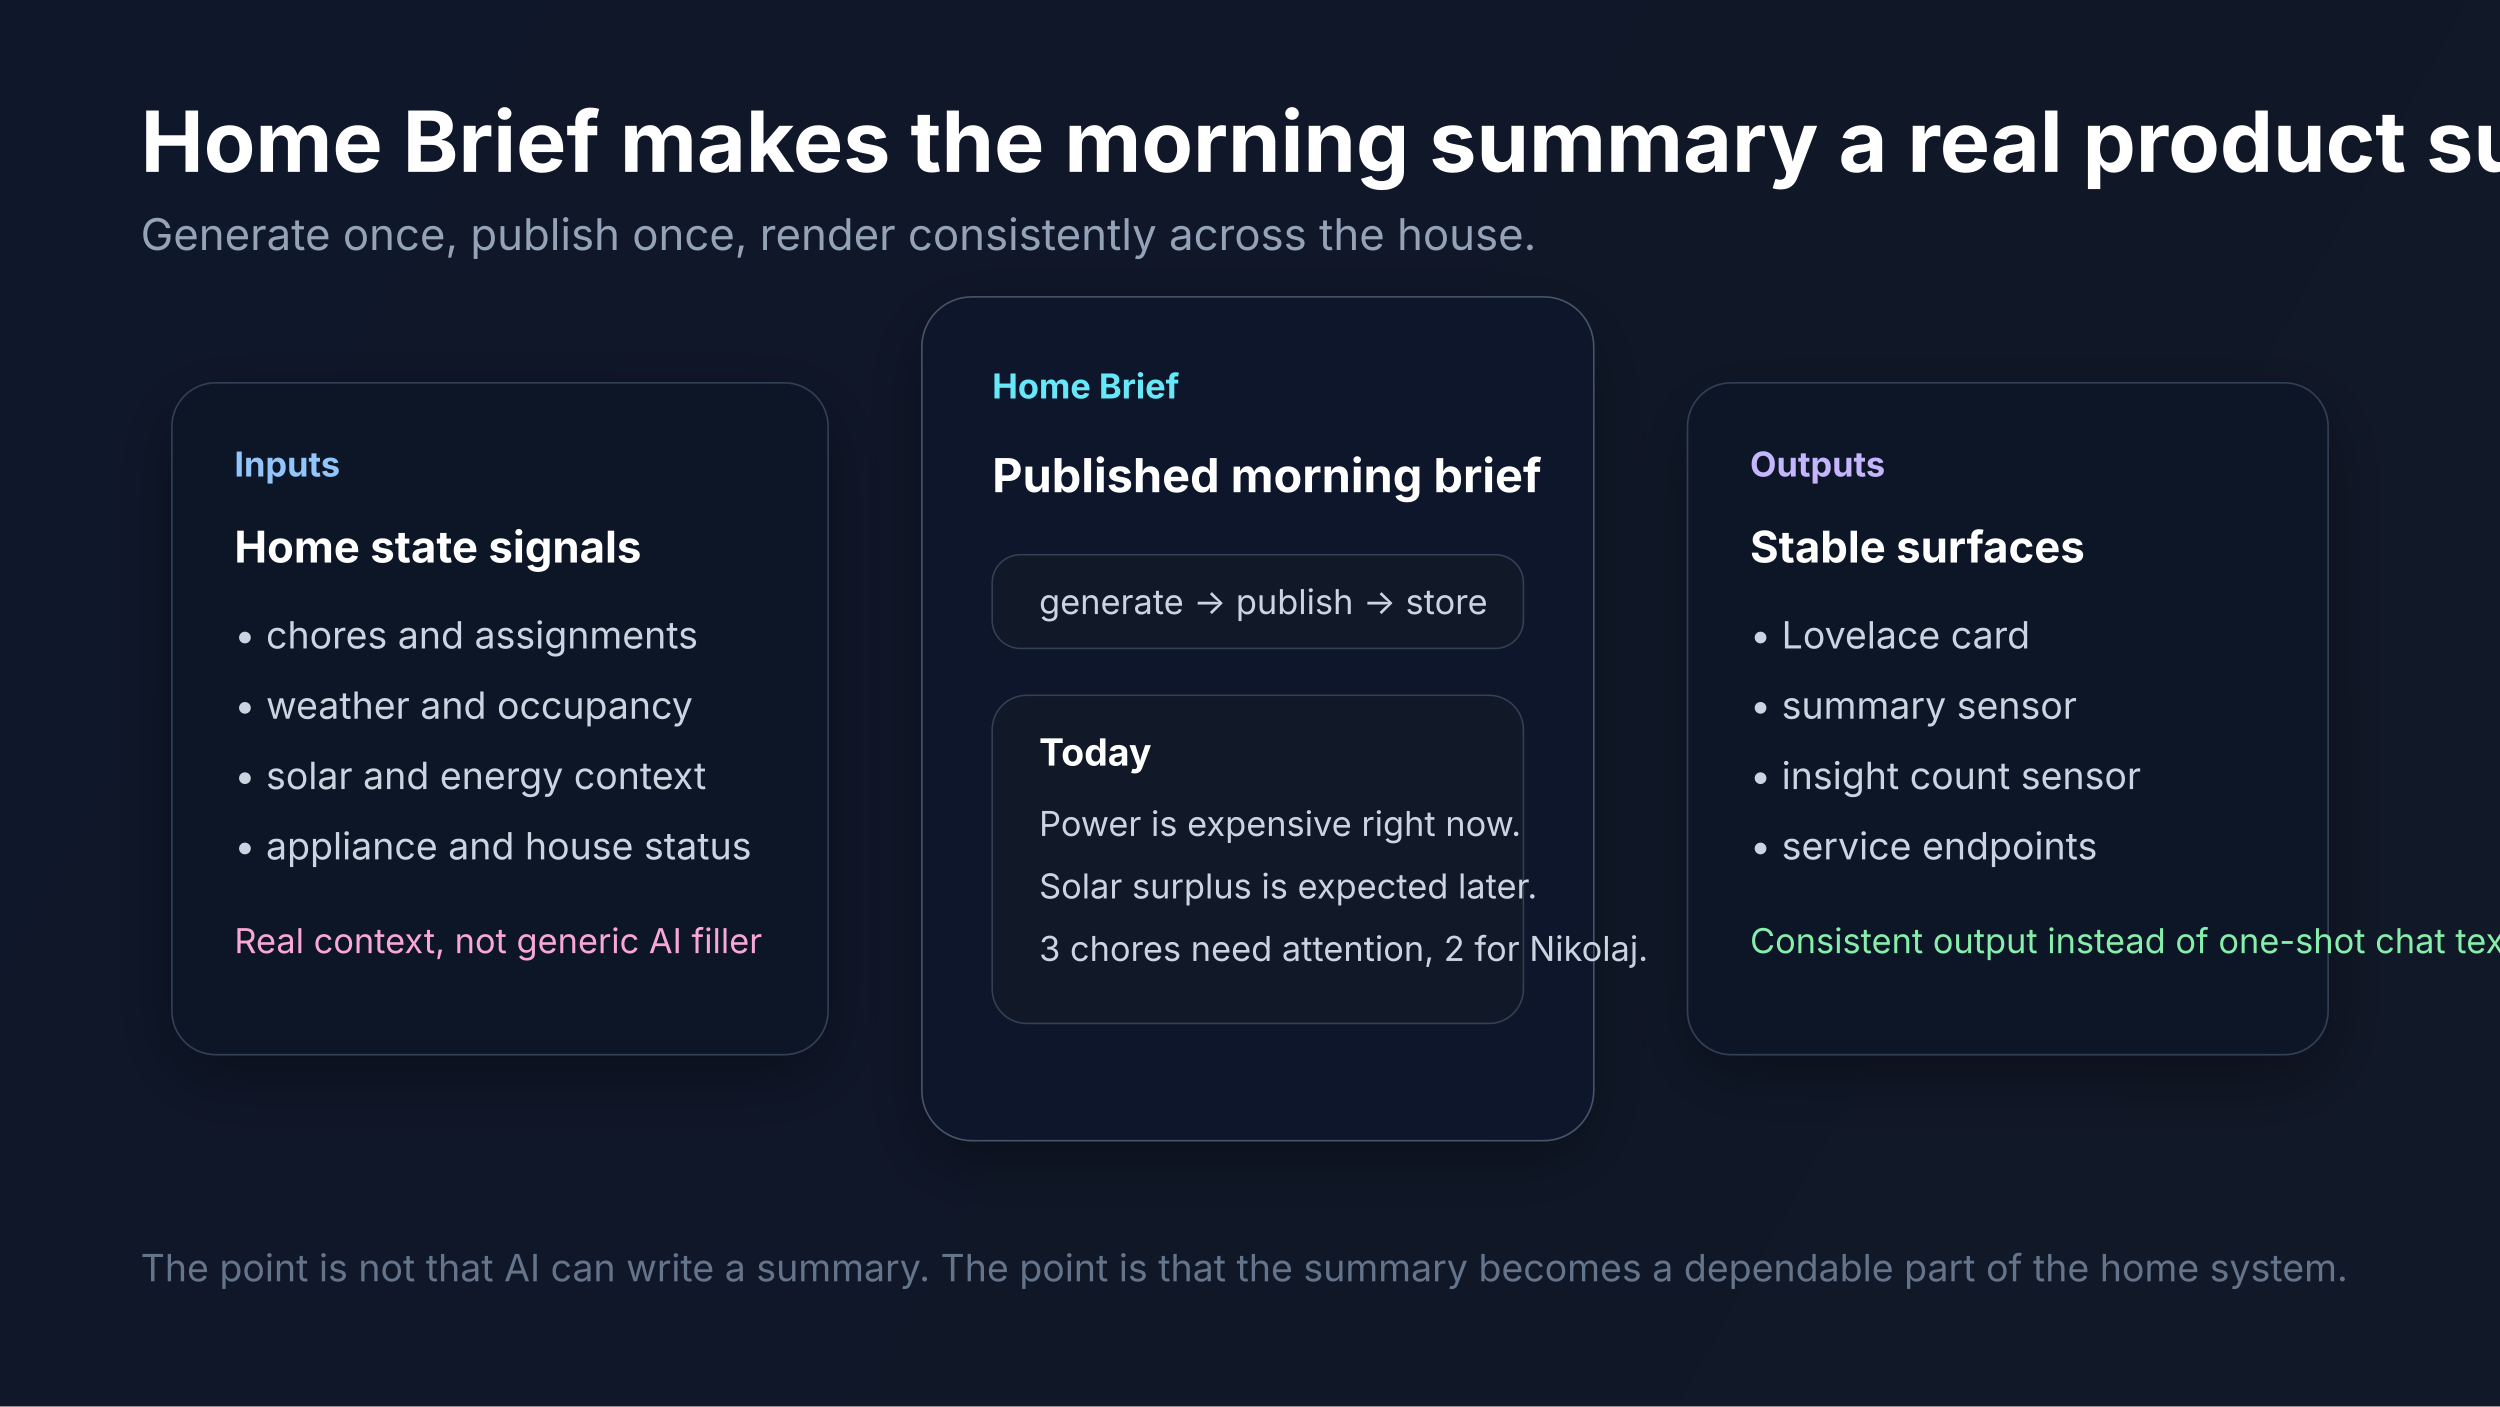
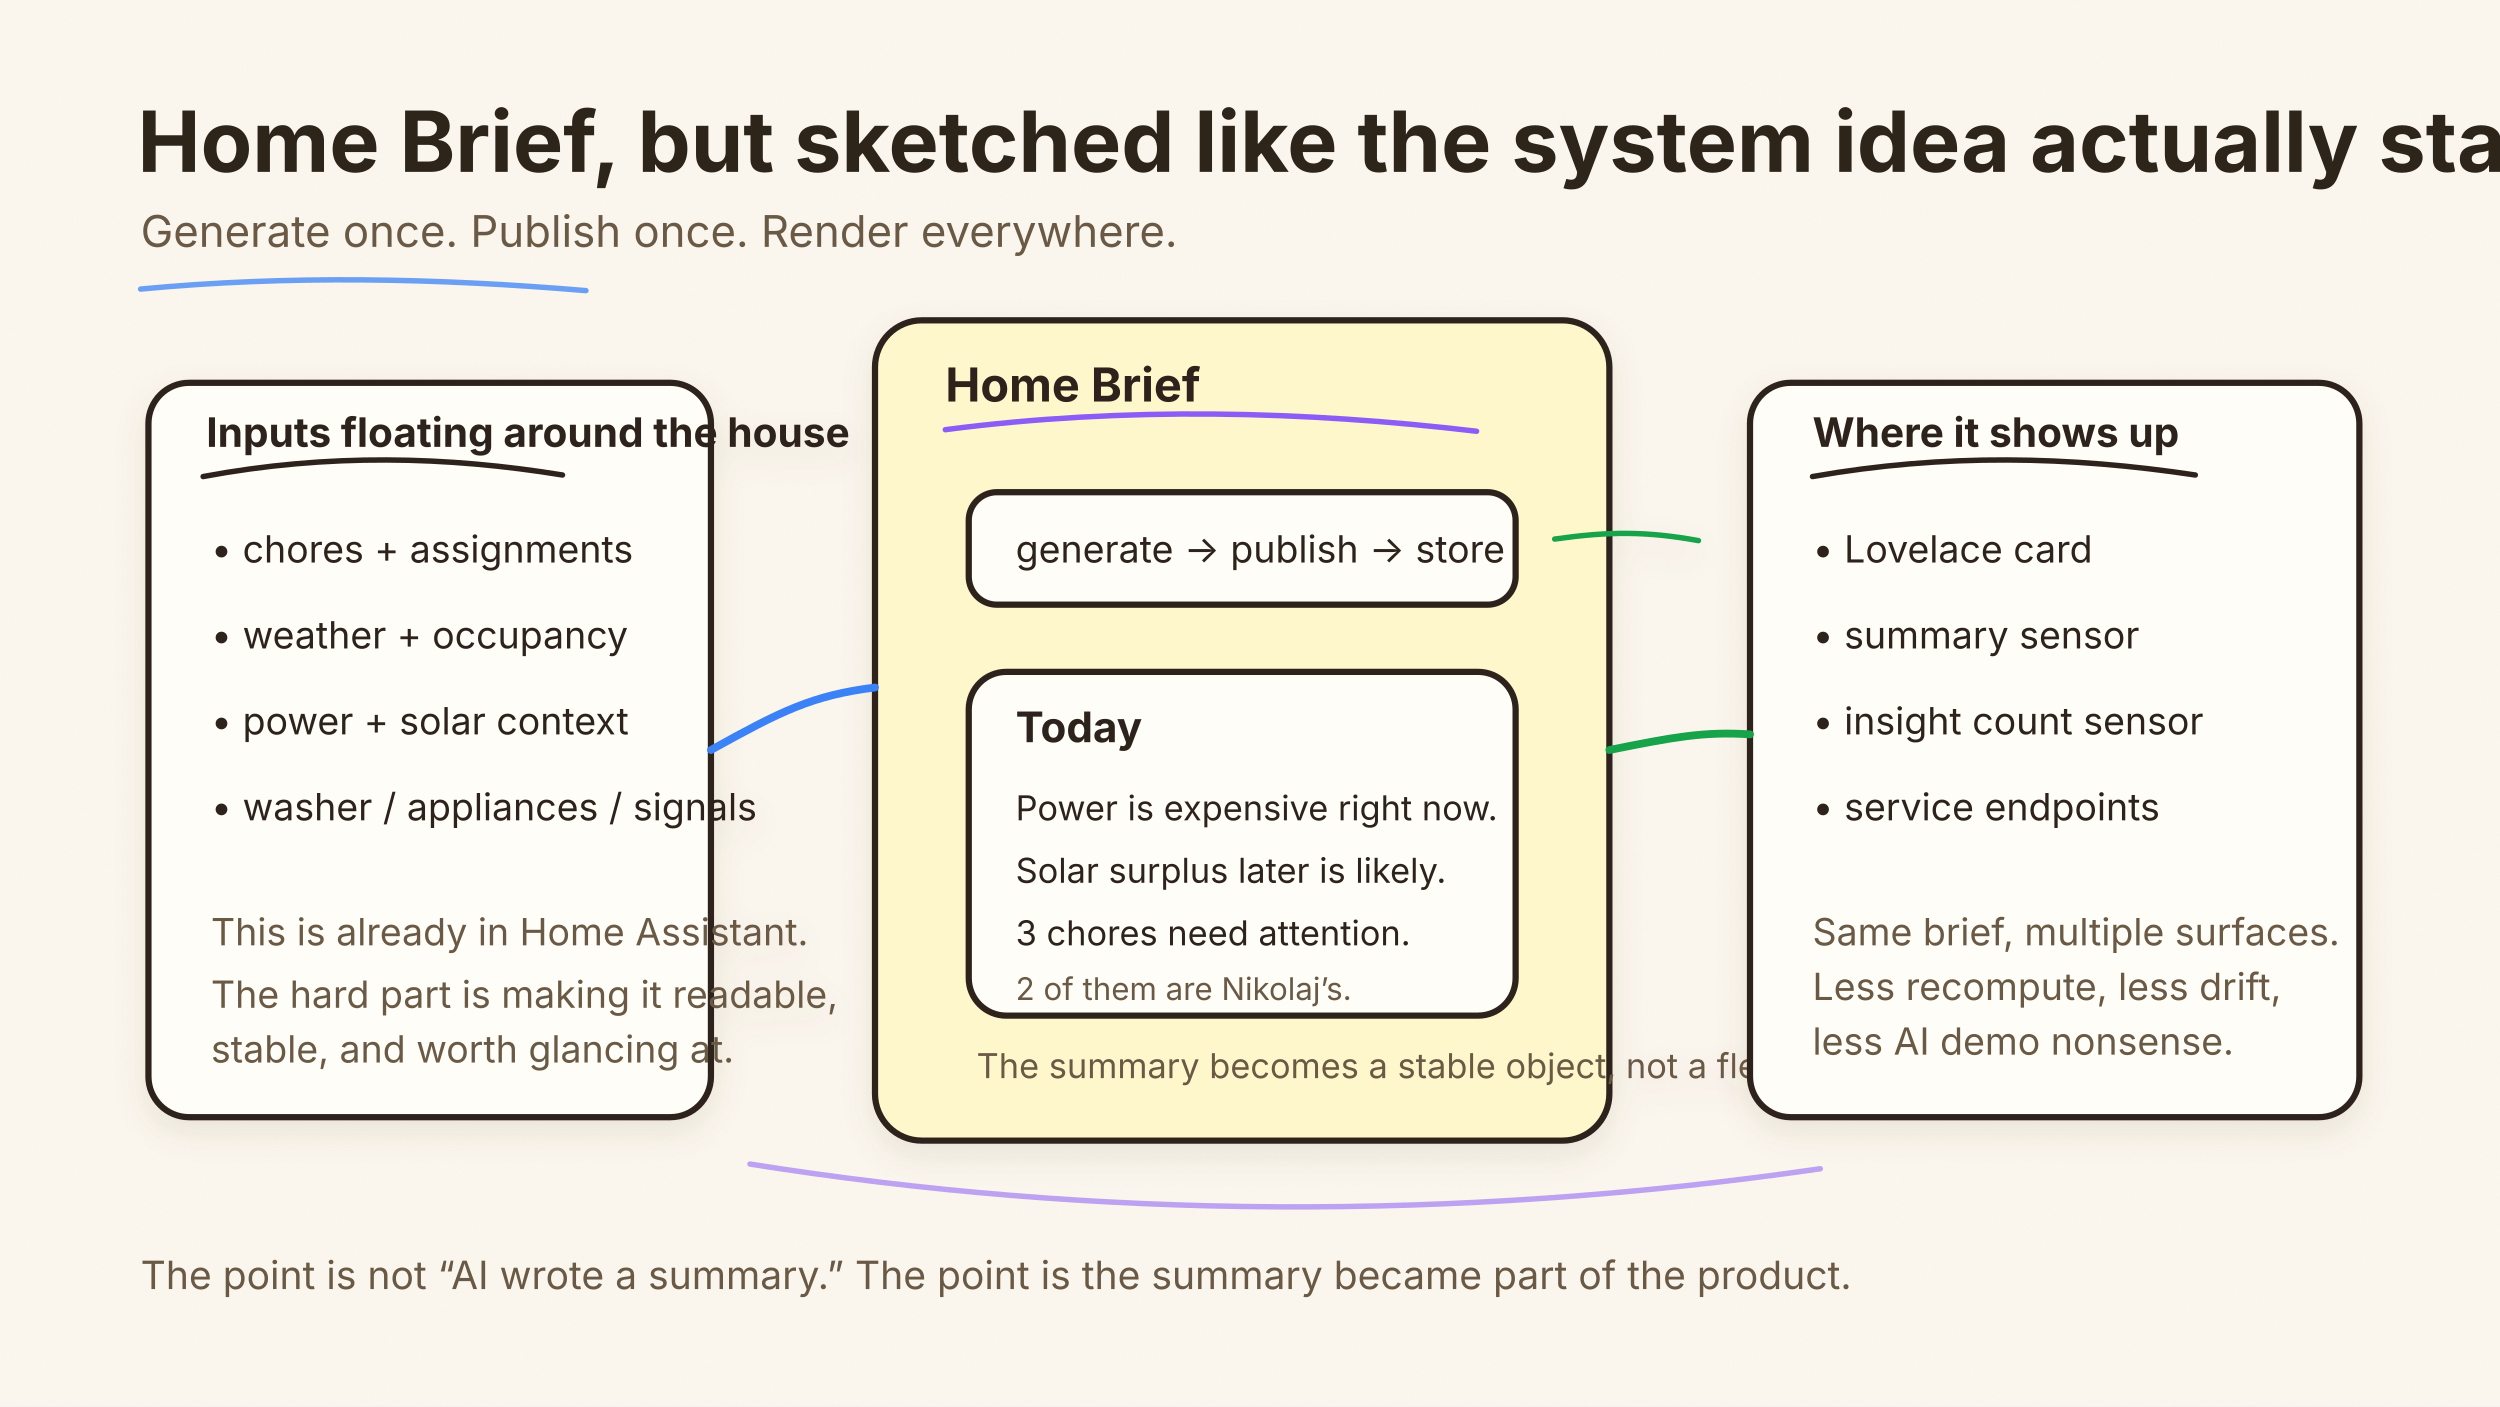
<svg xmlns="http://www.w3.org/2000/svg" width="1600" height="900" viewBox="0 0 1600 900" fill="none">
-   <rect width="1600" height="900" fill="#0B1020" />
+   <rect width="1600" height="900" fill="#FBF7EF" />
  <defs>
-     <linearGradient id="bg" x1="0" y1="0" x2="1600" y2="900" gradientUnits="userSpaceOnUse">
-       <stop stop-color="#0F172A" />
-       <stop offset="1" stop-color="#111827" />
-     </linearGradient>
-     <linearGradient id="cyan" x1="0" y1="0" x2="1" y2="1">
-       <stop stop-color="#22D3EE" />
-       <stop offset="1" stop-color="#60A5FA" />
-     </linearGradient>
-     <linearGradient id="violet" x1="0" y1="0" x2="1" y2="1">
-       <stop stop-color="#A78BFA" />
-       <stop offset="1" stop-color="#F472B6" />
-     </linearGradient>
-     <filter id="shadow" x="-20%" y="-20%" width="140%" height="140%">
-       <feDropShadow dx="0" dy="14" stdDeviation="22" flood-color="#000000" flood-opacity="0.35" />
+     <filter id="paper" x="-10%" y="-10%" width="120%" height="120%">
+       <feTurbulence type="fractalNoise" baseFrequency="0.9" numOctaves="2" stitchTiles="stitch" result="noise" />
+       <feColorMatrix in="noise" type="saturate" values="0" result="mono" />
+       <feComponentTransfer in="mono" result="paperNoise">
+         <feFuncA type="table" tableValues="0 0.06" />
+       </feComponentTransfer>
    </filter>
+     <filter id="softShadow" x="-20%" y="-20%" width="140%" height="140%">
+       <feDropShadow dx="0" dy="8" stdDeviation="10" flood-color="#7C5C2B" flood-opacity="0.12" />
+     </filter>
+     <style>
+       .ink { stroke: #2D241A; stroke-width: 5; stroke-linecap: round; stroke-linejoin: round; fill: none; }
+       .ink-thin { stroke: #2D241A; stroke-width: 3.5; stroke-linecap: round; stroke-linejoin: round; fill: none; }
+       .note { fill: #2D241A; font-family: 'Atkinson', 'Inter', Arial, sans-serif; }
+       .muted { fill: #6A5A45; font-family: 'Atkinson', 'Inter', Arial, sans-serif; }
+       .accent-blue { stroke: #3B82F6; }
+       .accent-purple { stroke: #8B5CF6; }
+       .accent-green { stroke: #16A34A; }
+       .highlight { fill: #FFF7CC; stroke: #2D241A; stroke-width: 4; }
+       .card { fill: #FFFDF8; stroke: #2D241A; stroke-width: 4; }
+     </style>
  </defs>
-   <rect width="1600" height="900" fill="url(#bg)" />
-   <text x="90" y="110" fill="white" font-family="Inter, Arial, sans-serif" font-size="54" font-weight="700">Home Brief makes the morning summary a real product surface.</text>
-   <text x="90" y="160" fill="#94A3B8" font-family="Inter, Arial, sans-serif" font-size="28">Generate once, publish once, render consistently across the house.</text>
-   <rect x="110" y="245" width="420" height="430" rx="28" fill="#111827" stroke="#334155" filter="url(#shadow)" />
-   <text x="150" y="305" fill="#93C5FD" font-family="Inter, Arial, sans-serif" font-size="22" font-weight="700">Inputs</text>
-   <text x="150" y="360" fill="white" font-family="Inter, Arial, sans-serif" font-size="28" font-weight="700">Home state signals</text>
-   <text x="150" y="415" fill="#CBD5E1" font-family="Inter, Arial, sans-serif" font-size="24">• chores and assignments</text>
-   <text x="150" y="460" fill="#CBD5E1" font-family="Inter, Arial, sans-serif" font-size="24">• weather and occupancy</text>
-   <text x="150" y="505" fill="#CBD5E1" font-family="Inter, Arial, sans-serif" font-size="24">• solar and energy context</text>
-   <text x="150" y="550" fill="#CBD5E1" font-family="Inter, Arial, sans-serif" font-size="24">• appliance and house status</text>
-   <text x="150" y="610" fill="#F9A8D4" font-family="Inter, Arial, sans-serif" font-size="22">Real context, not generic AI filler</text>
-   <rect x="590" y="190" width="430" height="540" rx="32" fill="#0F172A" stroke="#475569" filter="url(#shadow)" />
-   <text x="635" y="255" fill="#67E8F9" font-family="Inter, Arial, sans-serif" font-size="22" font-weight="700">Home Brief</text>
-   <text x="635" y="315" fill="white" font-family="Inter, Arial, sans-serif" font-size="30" font-weight="700">Published morning brief</text>
-   <rect x="635" y="355" width="340" height="60" rx="18" fill="#111827" stroke="#334155" />
-   <text x="665" y="393" fill="#CBD5E1" font-family="Inter, Arial, sans-serif" font-size="22">generate → publish → store</text>
-   <rect x="635" y="445" width="340" height="210" rx="22" fill="#111827" stroke="#334155" />
-   <text x="665" y="490" fill="white" font-family="Inter, Arial, sans-serif" font-size="24" font-weight="700">Today</text>
-   <text x="665" y="535" fill="#CBD5E1" font-family="Inter, Arial, sans-serif" font-size="22">Power is expensive right now.</text>
-   <text x="665" y="575" fill="#CBD5E1" font-family="Inter, Arial, sans-serif" font-size="22">Solar surplus is expected later.</text>
-   <text x="665" y="615" fill="#CBD5E1" font-family="Inter, Arial, sans-serif" font-size="22">3 chores need attention, 2 for Nikolaj.</text>
-   <rect x="1080" y="245" width="410" height="430" rx="28" fill="#111827" stroke="#334155" filter="url(#shadow)" />
-   <text x="1120" y="305" fill="#C4B5FD" font-family="Inter, Arial, sans-serif" font-size="22" font-weight="700">Outputs</text>
-   <text x="1120" y="360" fill="white" font-family="Inter, Arial, sans-serif" font-size="28" font-weight="700">Stable surfaces</text>
-   <text x="1120" y="415" fill="#CBD5E1" font-family="Inter, Arial, sans-serif" font-size="24">• Lovelace card</text>
-   <text x="1120" y="460" fill="#CBD5E1" font-family="Inter, Arial, sans-serif" font-size="24">• summary sensor</text>
-   <text x="1120" y="505" fill="#CBD5E1" font-family="Inter, Arial, sans-serif" font-size="24">• insight count sensor</text>
-   <text x="1120" y="550" fill="#CBD5E1" font-family="Inter, Arial, sans-serif" font-size="24">• service endpoints</text>
-   <text x="1120" y="610" fill="#86EFAC" font-family="Inter, Arial, sans-serif" font-size="22">Consistent output instead of one-shot chat text</text>
-   <path d="M540 460H570" stroke="url(#cyan)" stroke-width="10" stroke-linecap="round" />
-   <path d="M1035 460H1060" stroke="url(#violet)" stroke-width="10" stroke-linecap="round" />
-   <text x="90" y="820" fill="#64748B" font-family="Inter, Arial, sans-serif" font-size="24">The point is not that AI can write a summary. The point is that the summary becomes a dependable part of the home system.</text>
+   <rect width="1600" height="900" fill="#FBF7EF" />
+   <rect width="1600" height="900" filter="url(#paper)" opacity="0.5" />
+   <text x="88" y="110" class="note" font-size="54" font-weight="700">Home Brief, but sketched like the system idea actually started on paper</text>
+   <text x="90" y="158" class="muted" font-size="28">Generate once. Publish once. Render everywhere.</text>
+   <path d="M90 185C185 176 280 178 375 186" class="ink-thin accent-blue" opacity="0.75" />
+   <g filter="url(#softShadow)">
+     <rect x="95" y="245" width="360" height="470" rx="26" class="card" />
+     <path d="M130 305C210 290 286 292 360 304" class="ink-thin" />
+     <text x="132" y="286" class="note" font-size="26" font-weight="700">Inputs floating around the house</text>
+     <text x="135" y="360" class="note" font-size="24">• chores + assignments</text>
+     <text x="135" y="415" class="note" font-size="24">• weather + occupancy</text>
+     <text x="135" y="470" class="note" font-size="24">• power + solar context</text>
+     <text x="135" y="525" class="note" font-size="24">• washer / appliances / signals</text>
+     <text x="135" y="605" class="muted" font-size="24">This is already in Home Assistant.</text>
+     <text x="135" y="645" class="muted" font-size="24">The hard part is making it readable,</text>
+     <text x="135" y="680" class="muted" font-size="24">stable, and worth glancing at.</text>
+   </g>
+   <g filter="url(#softShadow)">
+     <rect x="560" y="205" width="470" height="525" rx="30" class="highlight" />
+     <path d="M605 275C720 260 835 263 945 276" class="ink-thin accent-purple" />
+     <text x="605" y="257" class="note" font-size="30" font-weight="700">Home Brief</text>
+     <rect x="620" y="315" width="350" height="72" rx="18" class="card" />
+     <text x="650" y="360" class="note" font-size="24">generate → publish → store</text>
+     <rect x="620" y="430" width="350" height="220" rx="24" class="card" />
+     <text x="650" y="475" class="note" font-size="27" font-weight="700">Today</text>
+     <text x="650" y="525" class="note" font-size="22">Power is expensive right now.</text>
+     <text x="650" y="565" class="note" font-size="22">Solar surplus later is likely.</text>
+     <text x="650" y="605" class="note" font-size="22">3 chores need attention.</text>
+     <text x="650" y="640" class="muted" font-size="20">2 of them are Nikolaj’s.</text>
+     <path d="M995 345C1030 340 1054 340 1087 346" class="ink-thin accent-green" />
+     <text x="625" y="690" class="muted" font-size="22">The summary becomes a stable object, not a fleeting answer.</text>
+   </g>
+   <g filter="url(#softShadow)">
+     <rect x="1120" y="245" width="390" height="470" rx="26" class="card" />
+     <path d="M1160 305C1245 290 1325 292 1405 304" class="ink-thin" />
+     <text x="1160" y="286" class="note" font-size="26" font-weight="700">Where it shows up</text>
+     <text x="1160" y="360" class="note" font-size="24">• Lovelace card</text>
+     <text x="1160" y="415" class="note" font-size="24">• summary sensor</text>
+     <text x="1160" y="470" class="note" font-size="24">• insight count sensor</text>
+     <text x="1160" y="525" class="note" font-size="24">• service endpoints</text>
+     <text x="1160" y="605" class="muted" font-size="24">Same brief, multiple surfaces.</text>
+     <text x="1160" y="640" class="muted" font-size="24">Less recompute, less drift,</text>
+     <text x="1160" y="675" class="muted" font-size="24">less AI demo nonsense.</text>
+   </g>
+   <path d="M455 480C500 455 520 445 560 440" class="ink accent-blue" />
+   <path d="M1030 480C1070 472 1090 468 1120 470" class="ink accent-green" />
+   <path d="M480 745C700 780 930 782 1165 748" class="ink-thin accent-purple" opacity="0.55" />
+   <text x="90" y="825" class="muted" font-size="25">The point is not “AI wrote a summary.” The point is the summary became part of the product.</text>
</svg>
